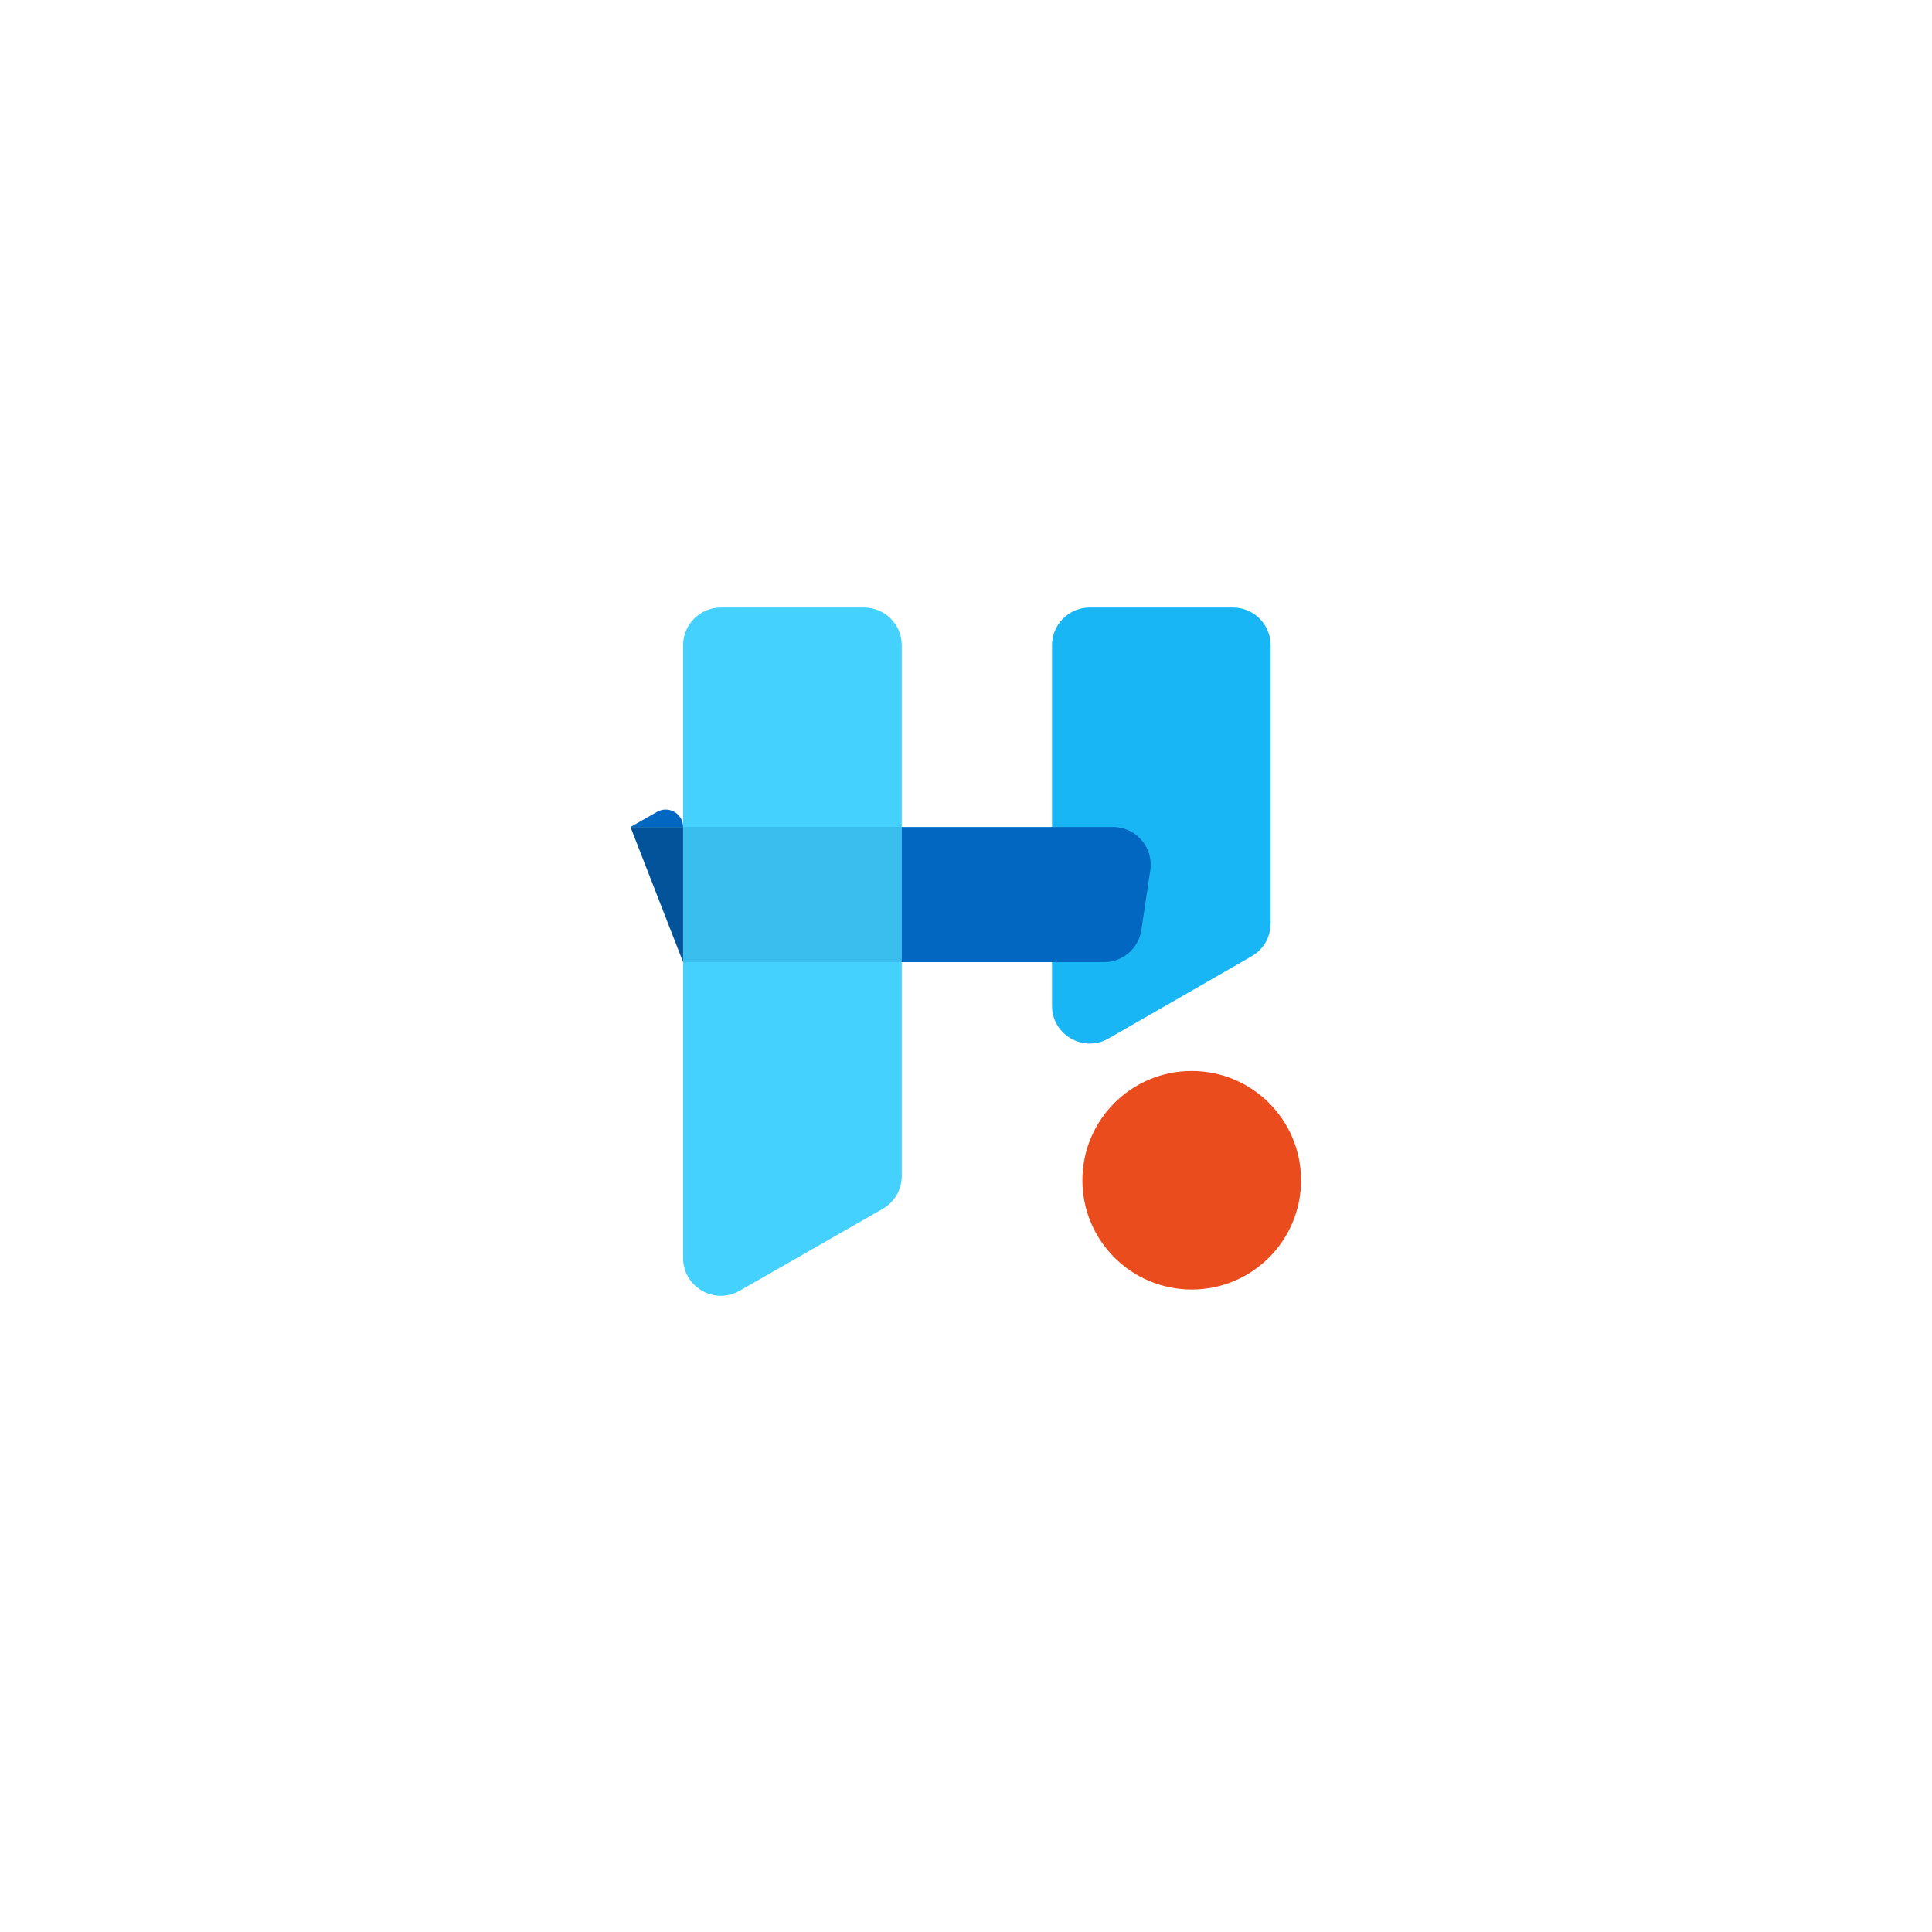
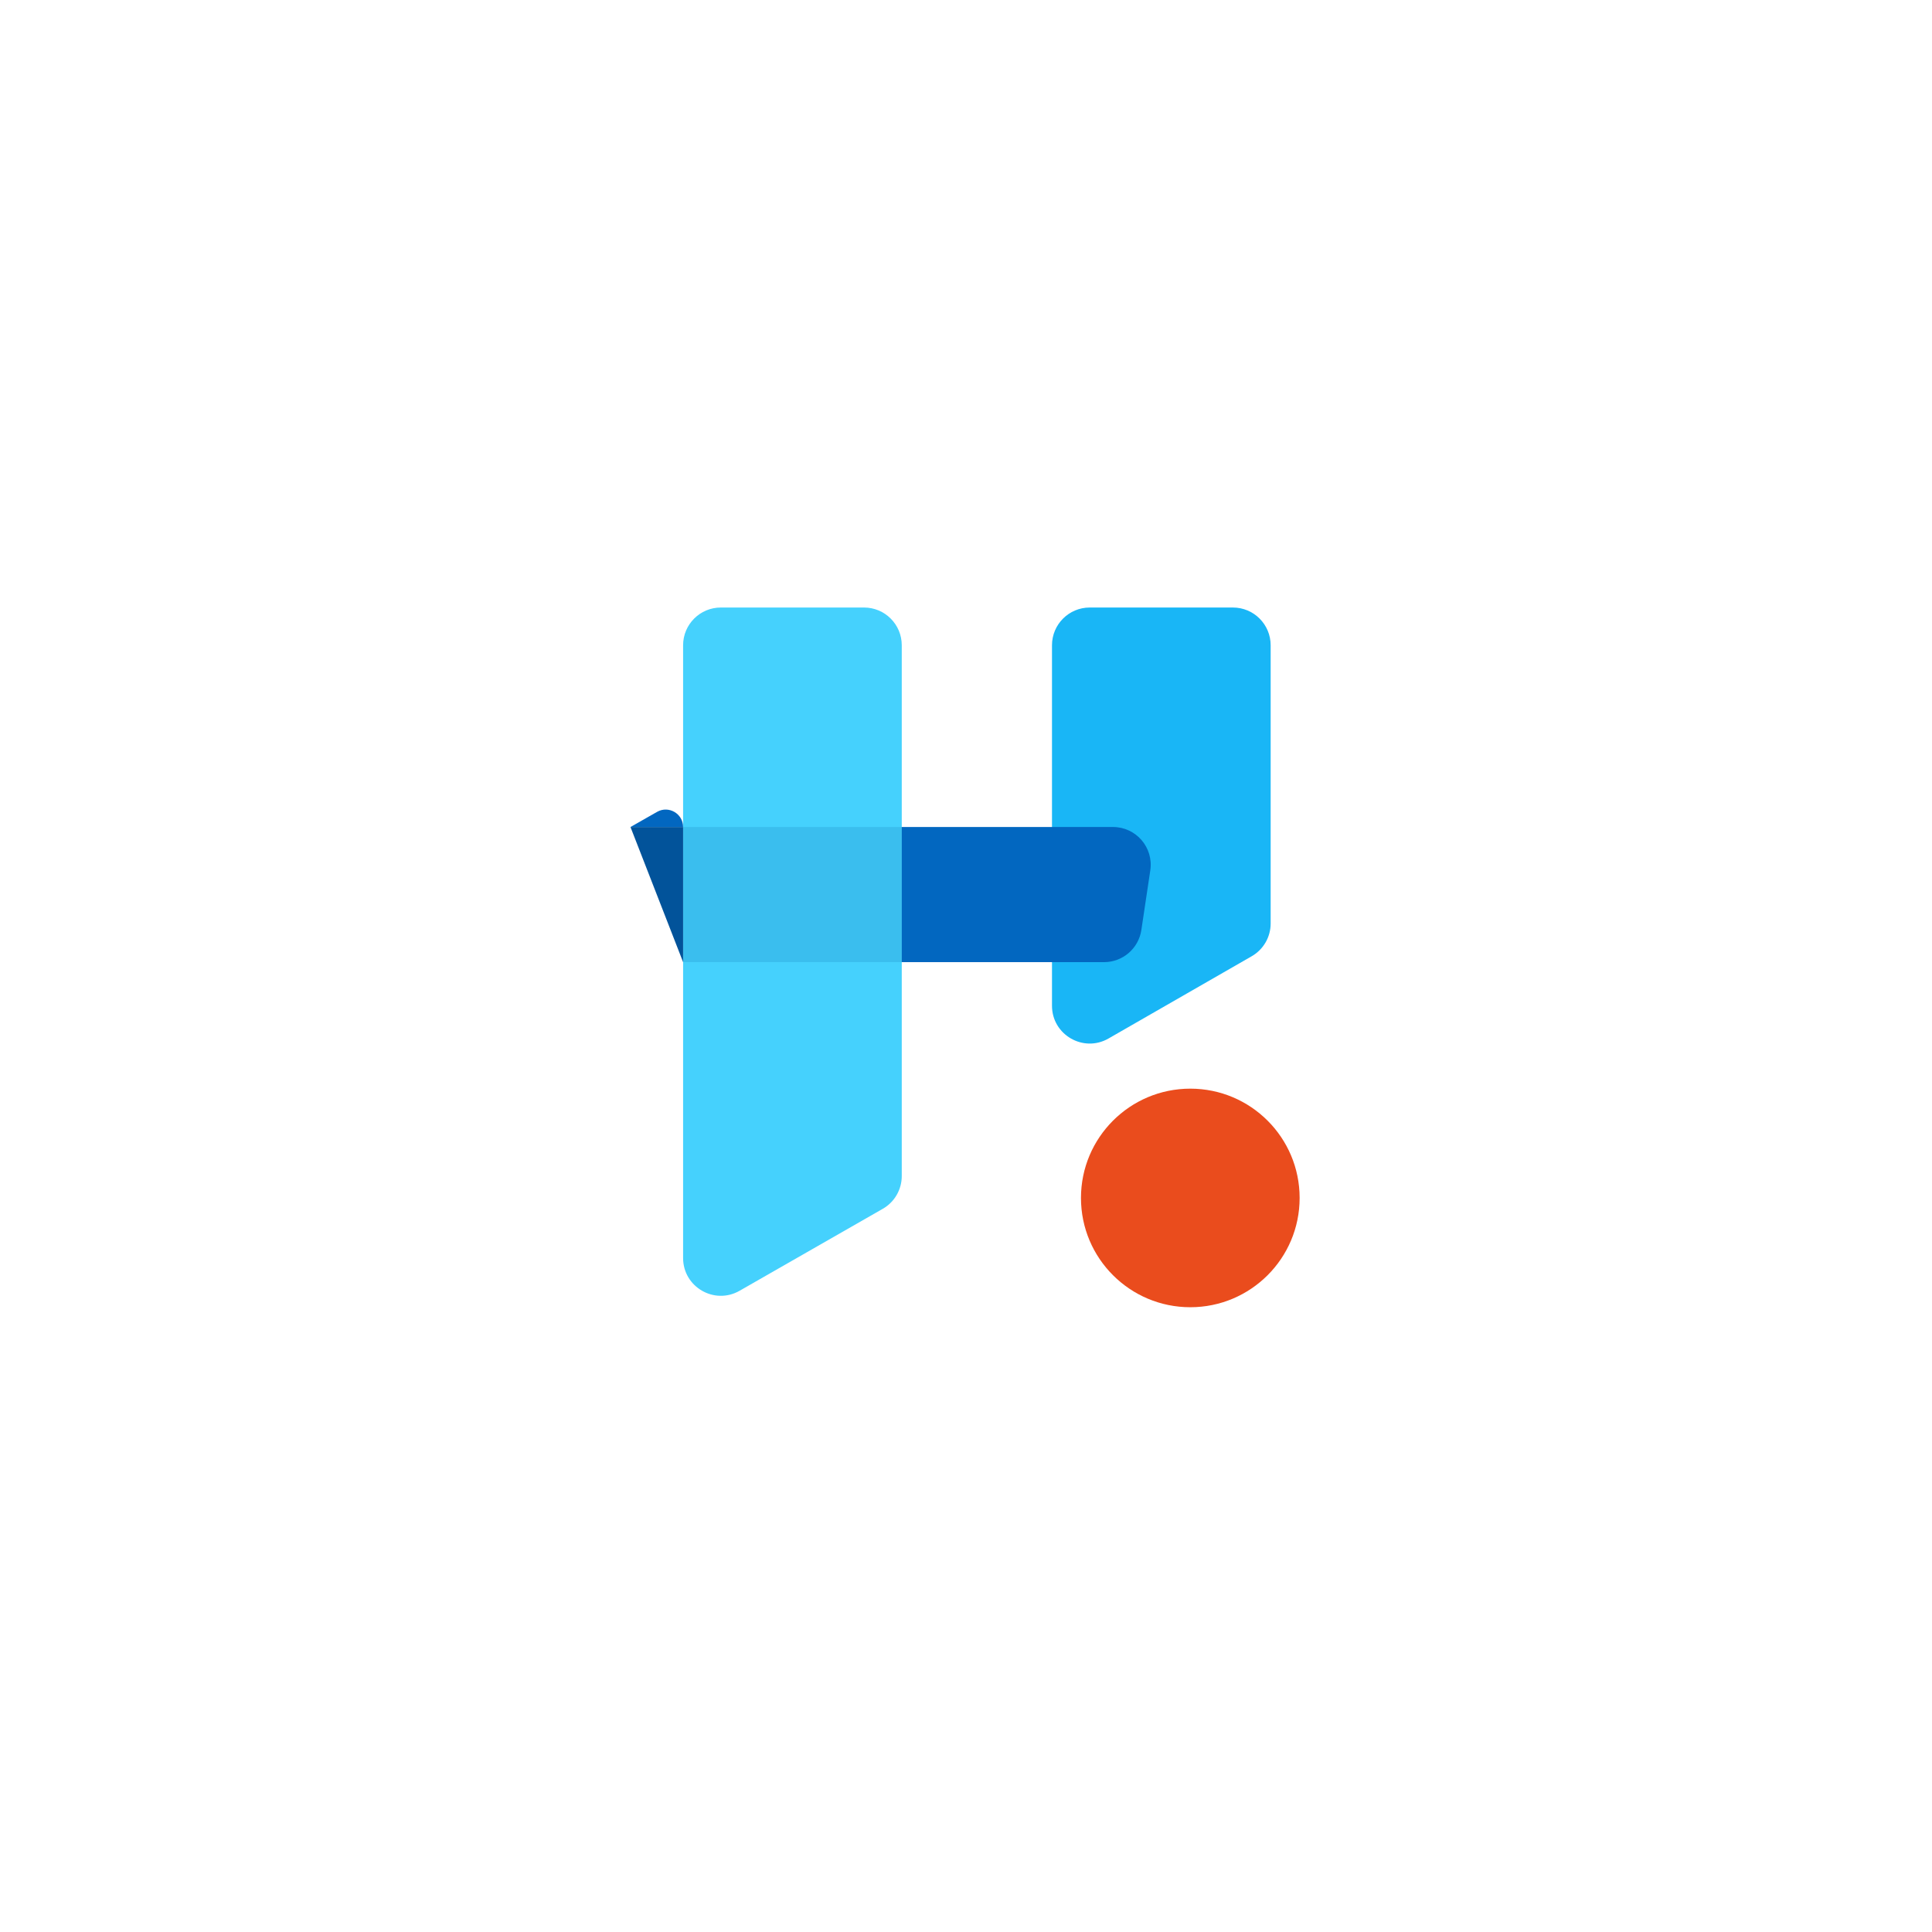
<svg xmlns="http://www.w3.org/2000/svg" width="1024" height="1024" viewBox="0 0 1024 1024" fill="none">
-   <path d="M689.586 625.561C689.586 657.552 663.642 683.485 631.639 683.485C599.636 683.485 573.692 657.552 573.692 625.561C573.692 593.57 599.636 567.637 631.639 567.637C663.642 567.637 689.586 593.57 689.586 625.561Z" fill="#EA4C1D" />
+   <path d="M688.831 634.935C688.831 666.925 662.887 692.859 630.884 692.859C598.881 692.859 572.937 666.925 572.937 634.935C572.937 602.944 598.881 577.01 630.884 577.01C662.887 577.01 688.831 602.944 688.831 634.935Z" fill="#EA4C1D" />
  <path d="M362.058 342C362.058 330.954 371.012 322 382.058 322H457.952C468.998 322 477.952 330.954 477.952 342V623.338C477.952 630.51 474.112 637.133 467.887 640.695L391.993 684.136C378.66 691.768 362.058 682.142 362.058 666.779V342Z" fill="#45D1FD" />
  <path d="M557.578 342C557.578 330.954 566.532 322 577.578 322H653.472C664.518 322 673.472 330.954 673.472 342V433.762V489.484C673.472 496.645 669.643 503.259 663.434 506.826L587.54 550.425C574.207 558.084 557.578 548.459 557.578 533.082V500.339V342Z" fill="#19B6F6" />
  <path d="M362.058 438.329L362.058 509.953H477.952V438.329H362.058Z" fill="#3ABEEE" />
  <path d="M585.165 509.953C595.066 509.953 603.477 502.708 604.944 492.916L609.681 461.292C611.492 449.201 602.128 438.329 589.902 438.329H477.952V509.953H585.165Z" fill="#0267C0" />
  <path d="M334.166 438.329L362.058 509.953L362.058 438.329H334.166Z" fill="#02539A" />
  <path d="M362.058 438.329V438.329C362.058 431.252 354.42 426.81 348.269 430.308L334.166 438.329H362.058Z" fill="#0267C0" />
</svg>
